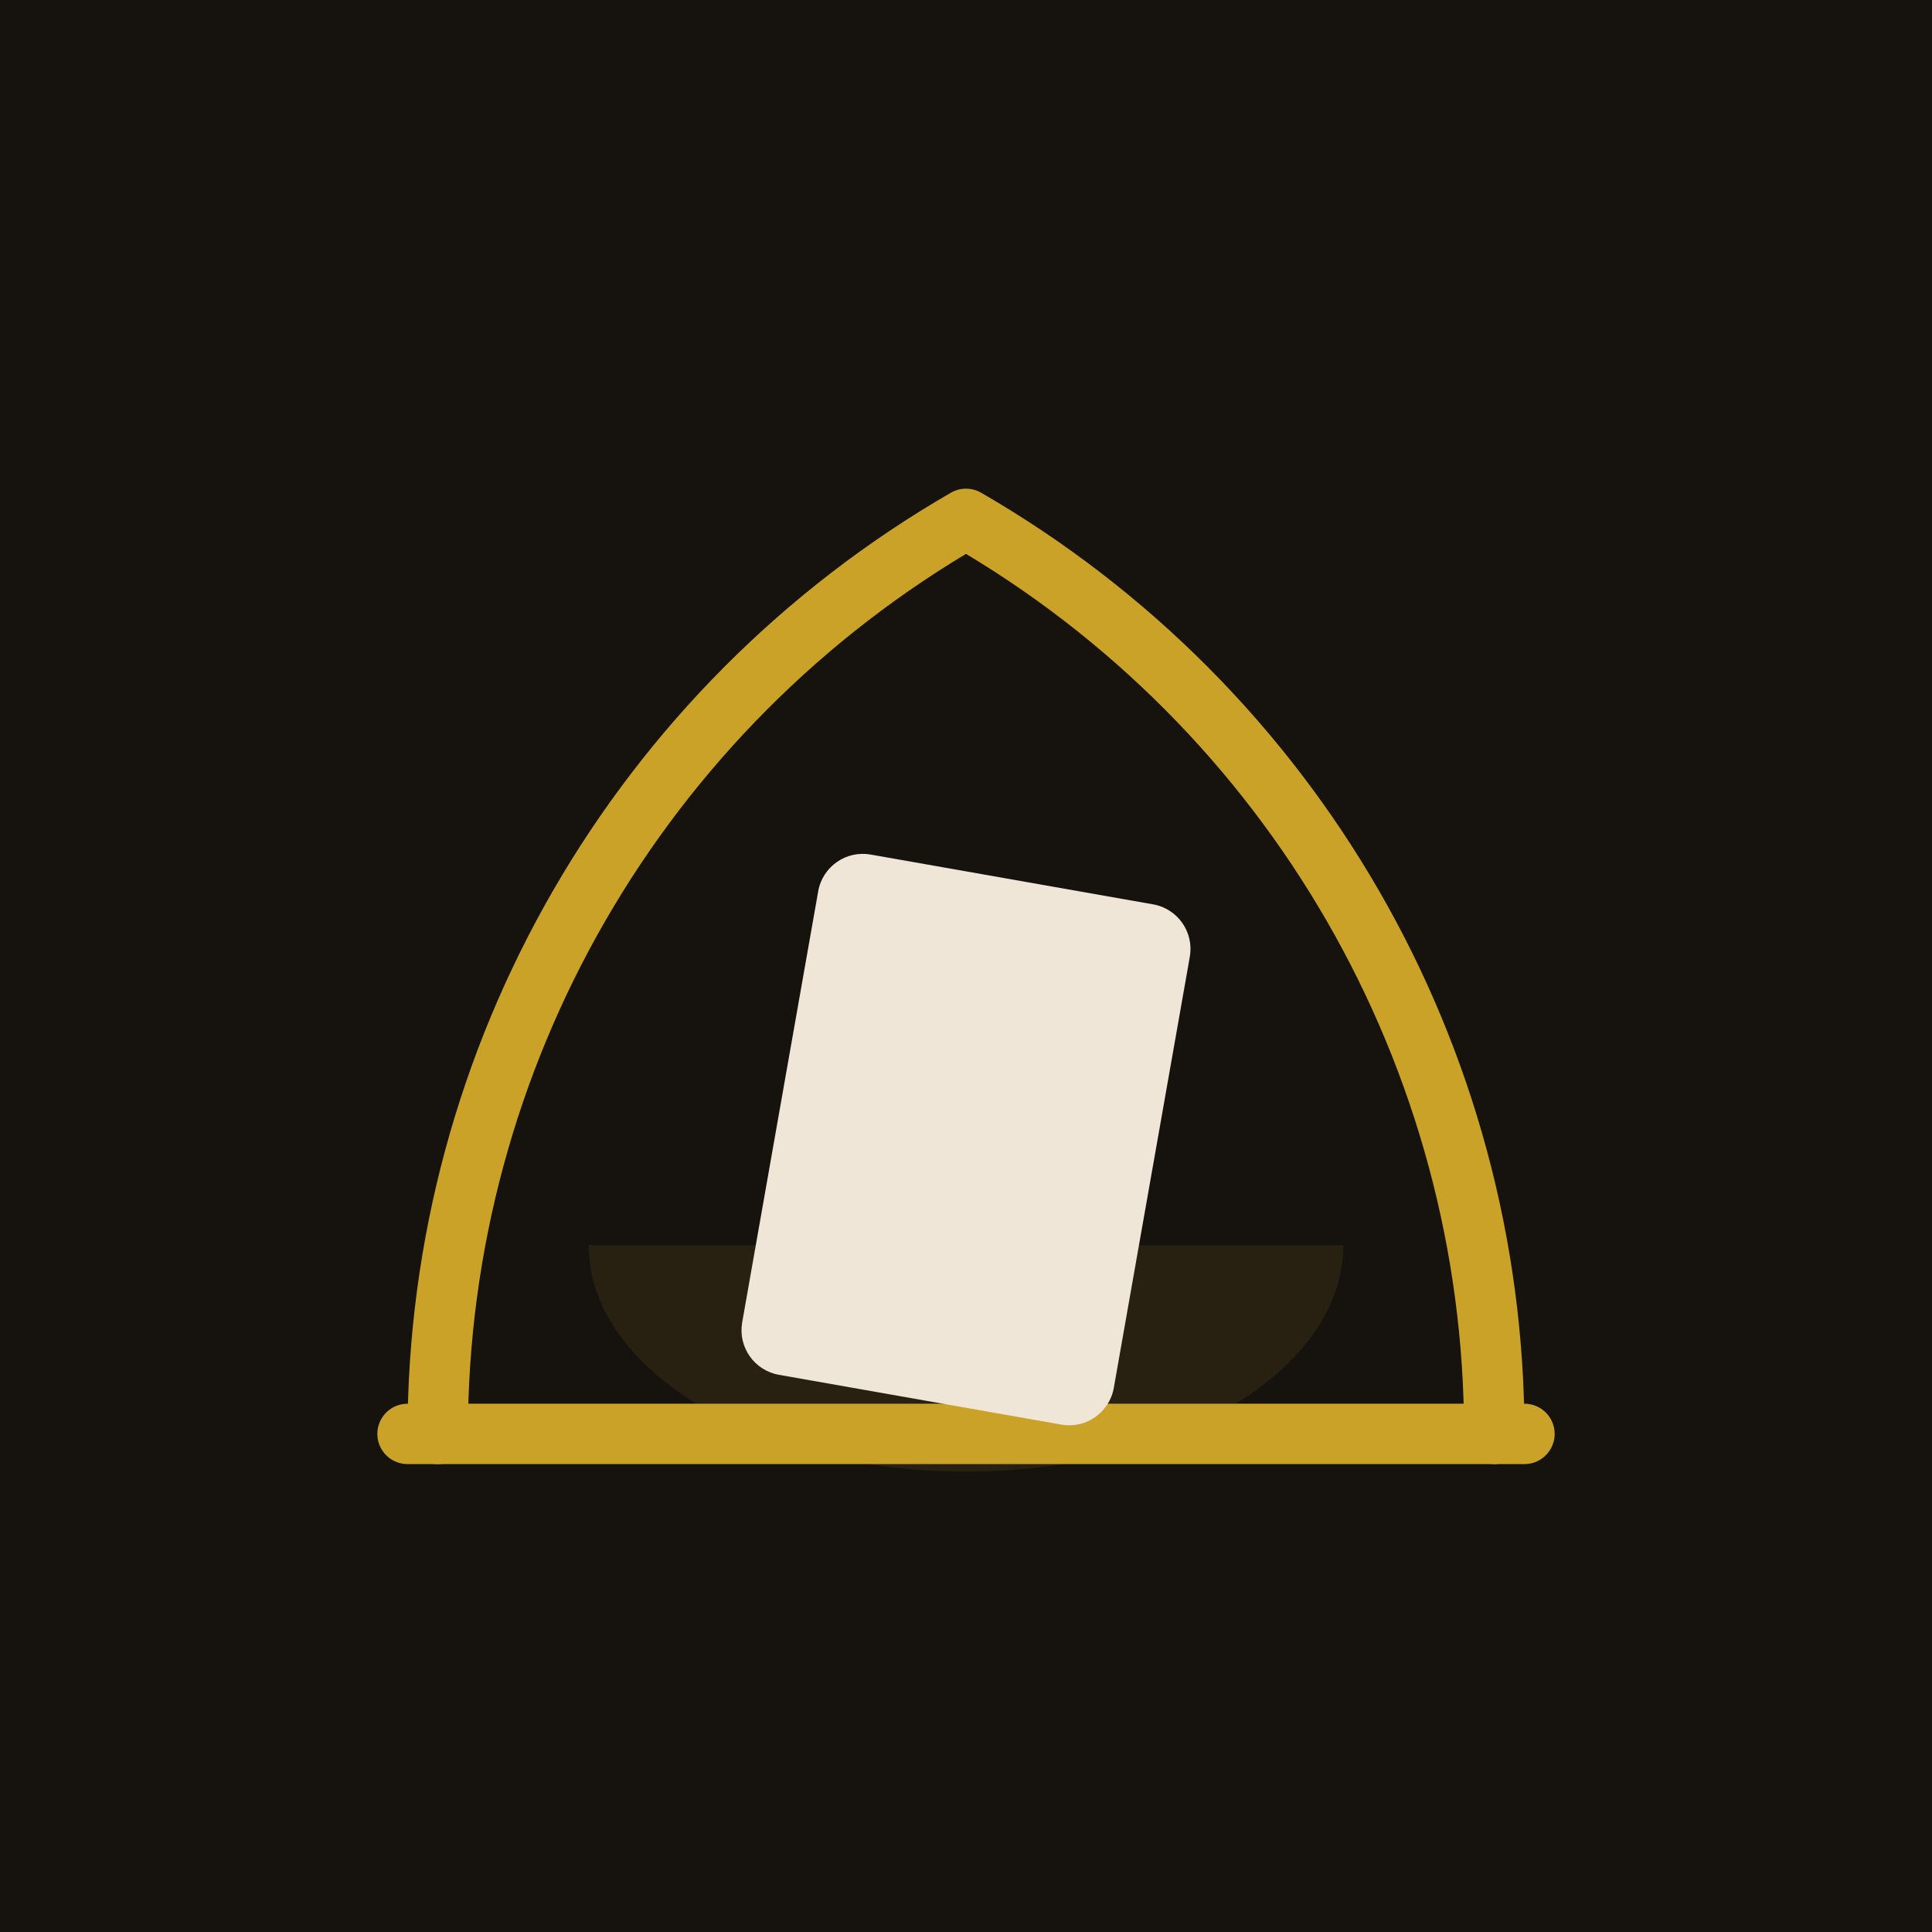
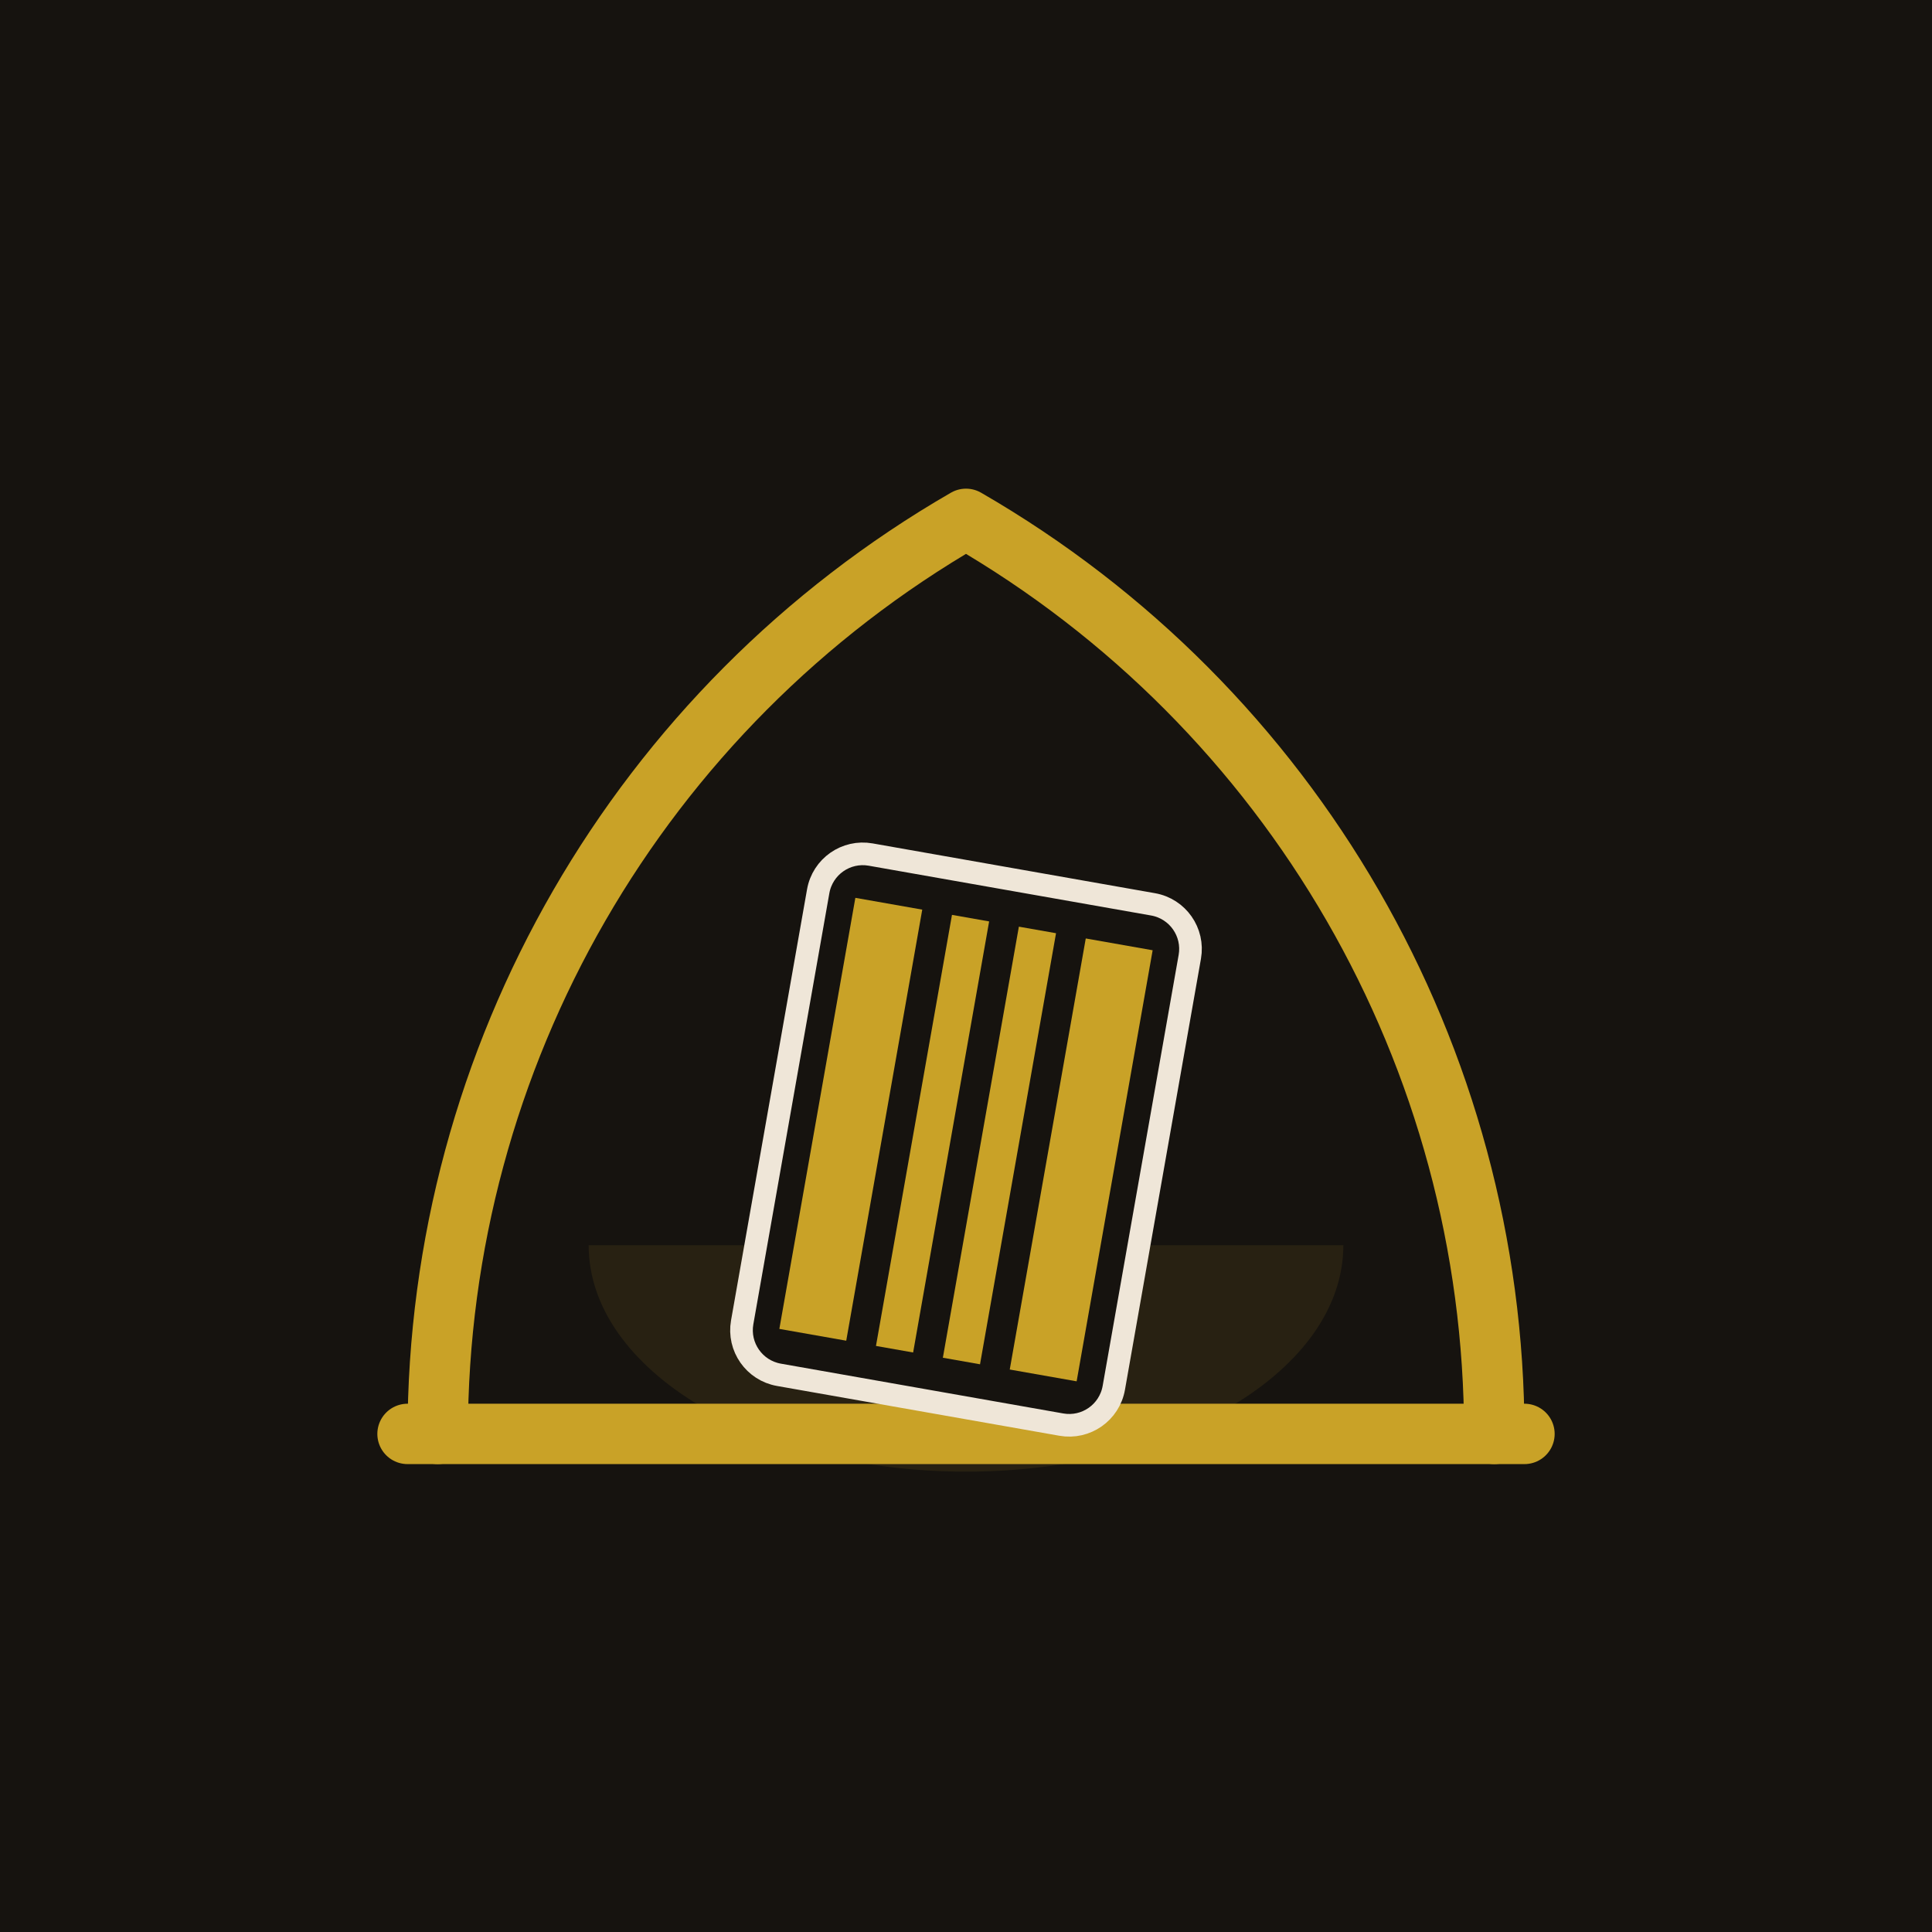
<svg xmlns="http://www.w3.org/2000/svg" width="512" height="512" viewBox="0 0 512 512">
  <rect width="512" height="512" fill="#16130F" />
  <path d="M 156 330 A 100 60 0 0 0 356 330 Z" fill="#C9A227" opacity="0.10" />
  <path d="M 116 380 A 280 280 0 0 1 256 137.5 A 280 280 0 0 1 396 380" stroke="#C9A227" stroke-width="16" fill="none" stroke-linecap="round" stroke-linejoin="round" />
  <line x1="108" y1="380" x2="404" y2="380" stroke="#C9A227" stroke-width="16" stroke-linecap="round" />
-   <rect x="-50" y="-70" width="100" height="140" rx="12" ry="12" fill="#EFE6D8" transform="translate(256, 302) rotate(10)" />
+   <g transform="translate(256, 302) rotate(10)">
+     <rect x="-50" y="-70" width="100" height="140" rx="12" ry="12" fill="#16130F" stroke="#EFE6D8" stroke-width="6" />
+     <g class="barcode-bars" fill="#C9A227">
+       <rect x="-40" y="-58" width="18" height="116" />
+       <rect x="-14" y="-58" width="10" height="116" />
+       <rect x="4" y="-58" width="10" height="116" />
+       <rect x="22" y="-58" width="18" height="116" />
+     </g>
+   </g>
</svg>
